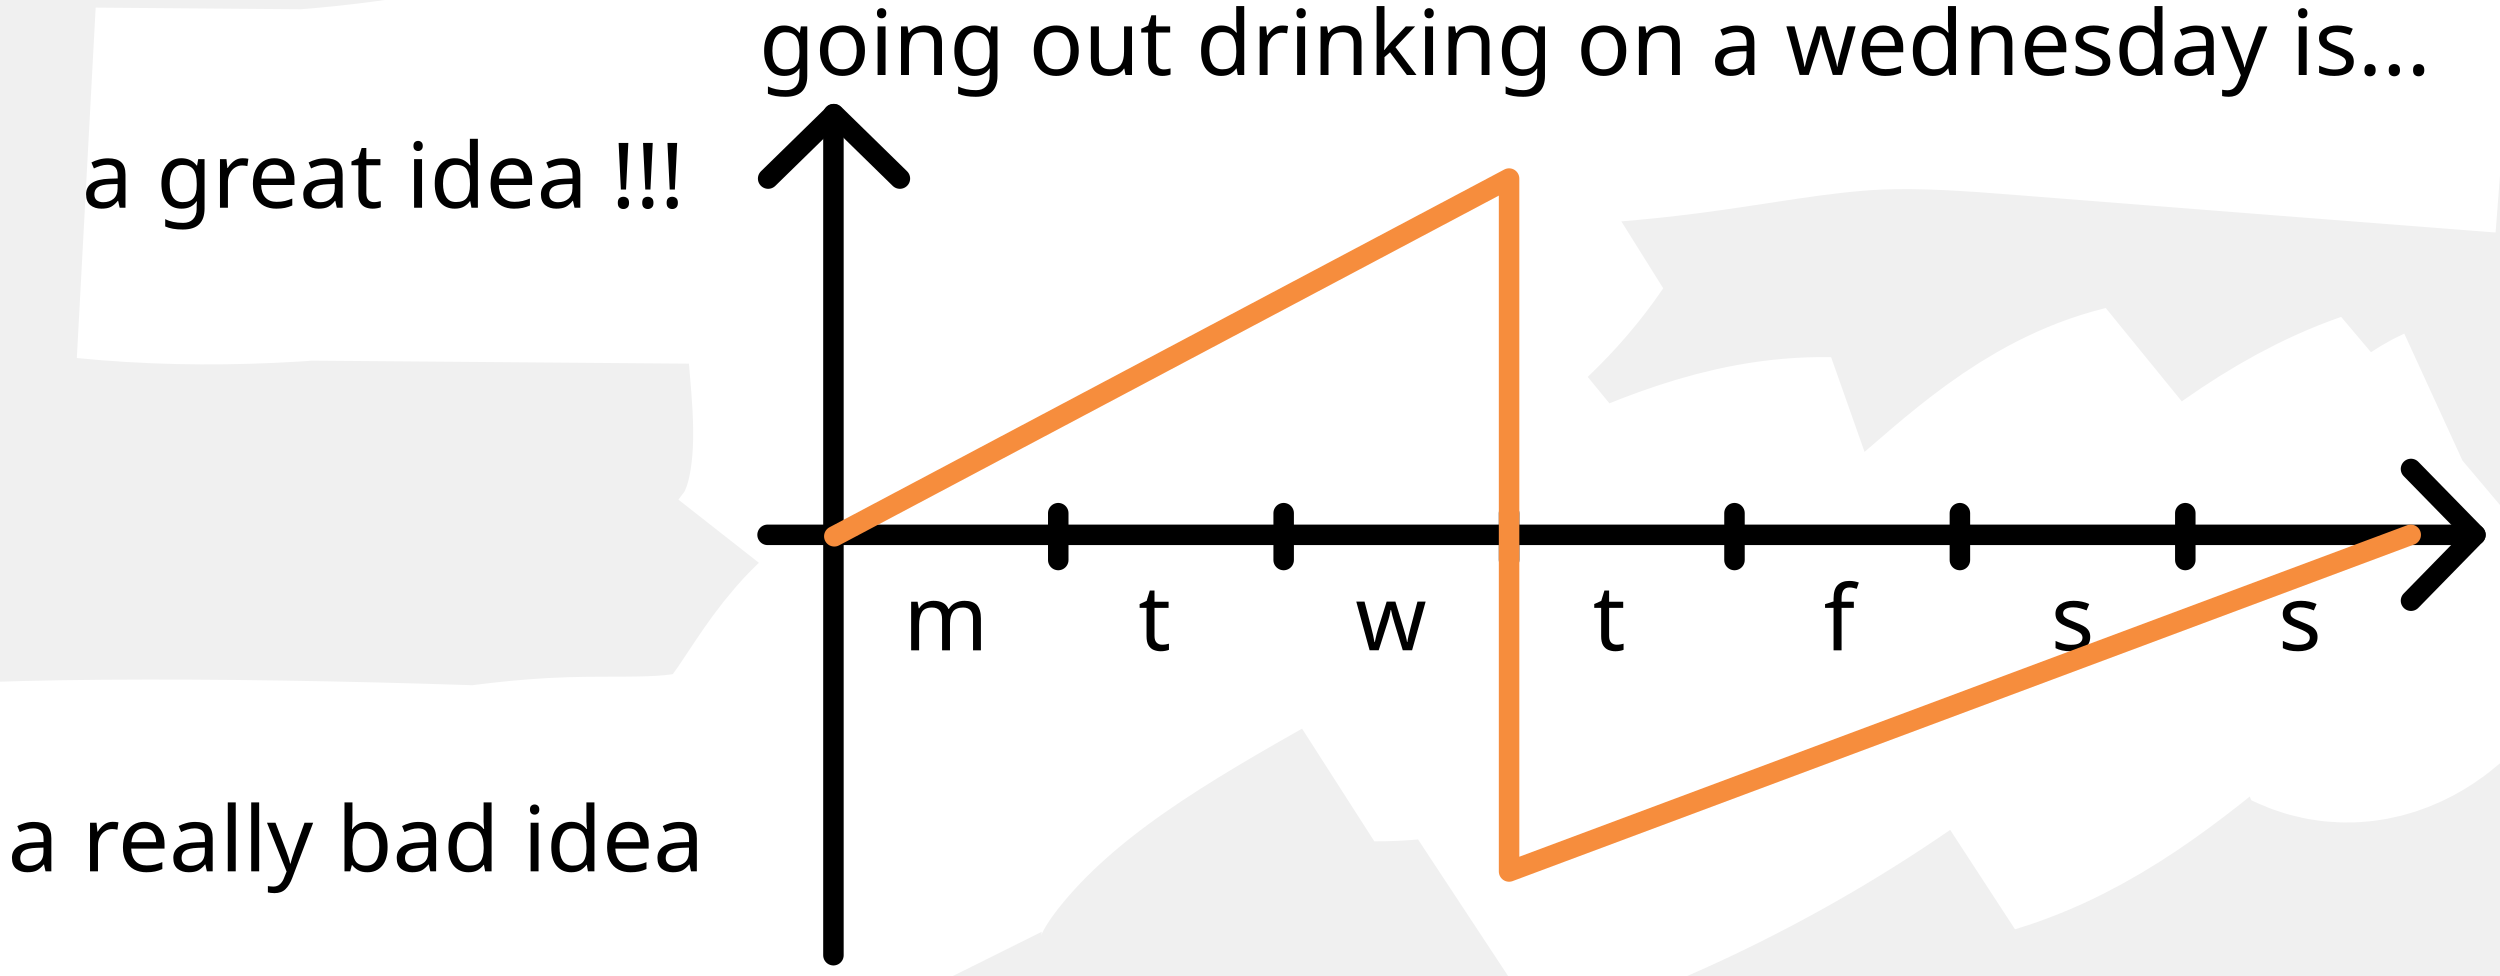
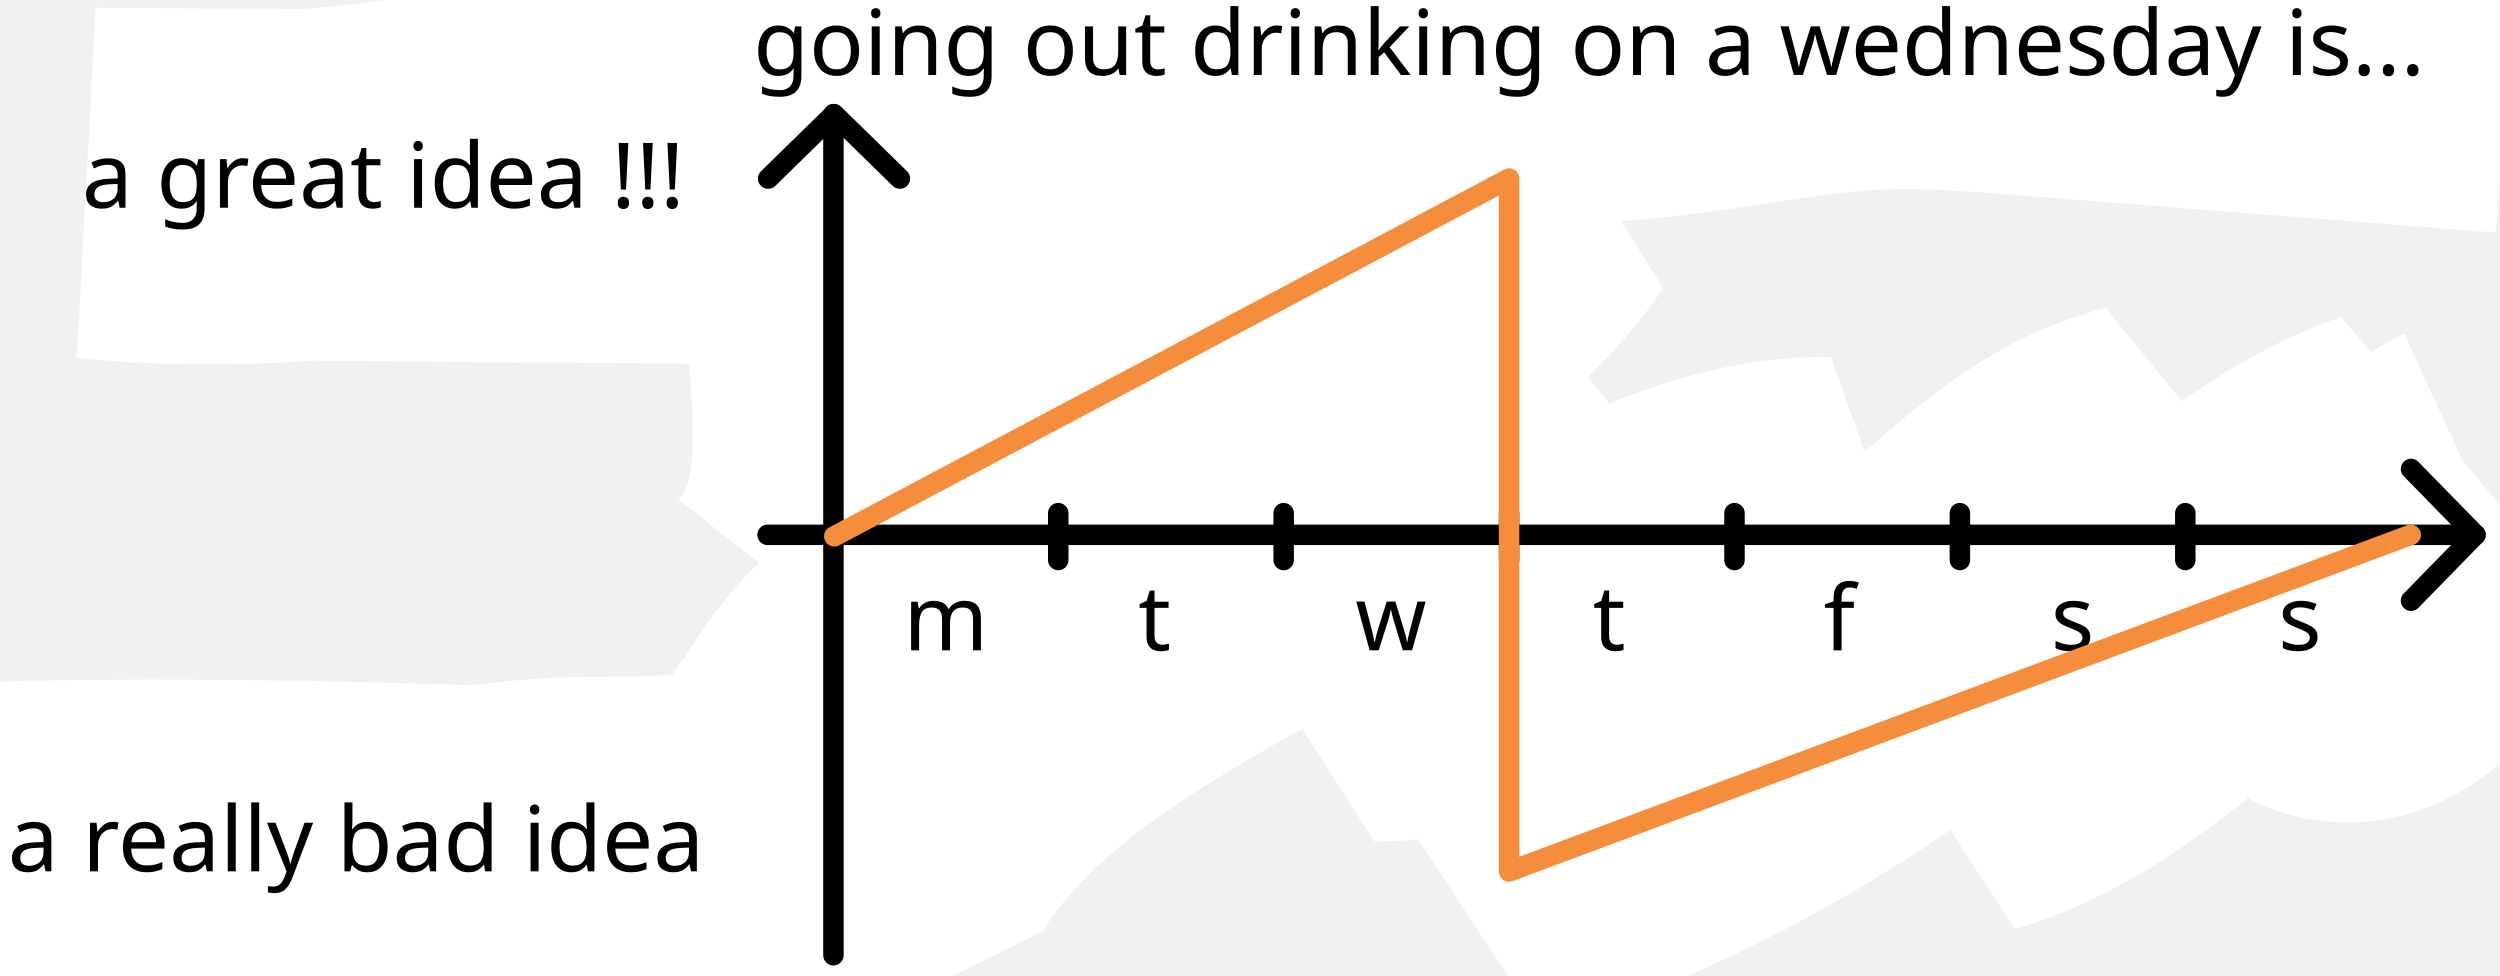
<svg xmlns="http://www.w3.org/2000/svg" version="1.1" id="Layer_1" x="0px" y="0px" viewBox="0 0 854 333.3" enable-background="new 0 0 854 333.3" xml:space="preserve">
  <path fill="none" stroke="#FFFFFF" stroke-width="120" stroke-linejoin="bevel" stroke-miterlimit="10" d="M857.1,19.6  C802.5,15.4,748,11.1,693.4,6.8c-17.6-1.4-35.3-2.7-52.9-2c-23,1-45.8,5.7-68.6,8.6c-62,8-124.8,3.6-187.3,3  c-21.1-0.2-42.4,0-63.3,3.1c-19.2,2.8-37.9,8-56.6,13C188.7,52.7,110.4,70.4,32.2,62.6c87.6,0.7,175.2,1.4,262.7,2.1  c-4.1,24,0.3,48.4,1.6,72.7s-1.3,50.5-16.7,69.2c56.9-76.1,144.7-128.2,238.7-141.8C478,124.5,389.4,134.7,347,193  c-6.3,8.7-11.5,18.3-19.8,25.1c-6.8,5.5-15.1,8.6-22.1,13.8c-16.6,12.4-23.2,35-39.8,47.4c-19.1,14.3-45.5,11.3-69.3,12  c-28.3,0.8-56.2,7.7-84.4,9.8C86,303,21.6,299-3.3,293c63.4-2.3,165.5,0.3,228.9,4c24.4,1.4,49.9,3.7,70.4,17  c1.1-15.3,9.3-29.3,18.8-41.3c27.5-34.6,67-57.1,105.5-78.9c36.9-20.8,73.8-41.7,110.7-62.5c-24.8,28.9-45.5,61.4-61.2,96.1  c54.2,0.3,100.4-46.4,154.6-45.4c-41.3,34.6-80,72.3-115.5,112.9c59.2-19.2,114.6-50.1,161.9-90.5c19.2-16.4,38.3-34.9,62.8-40.9  c-16.5,34.7-37.6,67.3-62.6,96.5c56.7-17.1,92.6-75.6,148.5-95.1c-9.6,17.4-17.6,35.7-24,54.6c11.8,5.8,24.6-6.6,29.8-18.7  c5.2-12.1,9-26.8,21-32.3" />
  <g>
    <line fill="none" stroke="#000000" stroke-width="7" stroke-linecap="round" stroke-linejoin="round" stroke-miterlimit="10" x1="262.2" y1="182.7" x2="845.6" y2="182.7" />
    <polyline fill="none" stroke="#000000" stroke-width="7" stroke-linecap="round" stroke-linejoin="round" stroke-miterlimit="10" points="   823.6,160.2 845.6,182.7 823.6,205.2  " />
    <line fill="none" stroke="#000000" stroke-width="7" stroke-linecap="round" stroke-miterlimit="10" x1="361.5" y1="175.3" x2="361.5" y2="191.3" />
    <line fill="none" stroke="#000000" stroke-width="7" stroke-linecap="round" stroke-miterlimit="10" x1="438.5" y1="175.3" x2="438.5" y2="191.3" />
    <line fill="none" stroke="#000000" stroke-width="7" stroke-linecap="round" stroke-miterlimit="10" x1="515.5" y1="175.3" x2="515.5" y2="191.3" />
    <line fill="none" stroke="#000000" stroke-width="7" stroke-linecap="round" stroke-miterlimit="10" x1="592.5" y1="175.3" x2="592.5" y2="191.3" />
    <line fill="none" stroke="#000000" stroke-width="7" stroke-linecap="round" stroke-miterlimit="10" x1="669.5" y1="175.3" x2="669.5" y2="191.3" />
    <line fill="none" stroke="#000000" stroke-width="7" stroke-linecap="round" stroke-miterlimit="10" x1="746.5" y1="175.3" x2="746.5" y2="191.3" />
  </g>
  <g>
    <polyline fill="none" stroke="#000000" stroke-width="7" stroke-linecap="round" stroke-linejoin="round" stroke-miterlimit="10" points="   262.4,61 284.9,39 307.4,61  " />
    <line fill="none" stroke="#000000" stroke-width="7" stroke-linecap="round" stroke-linejoin="round" stroke-miterlimit="10" x1="284.7" y1="39" x2="284.7" y2="326.3" />
-     <text transform="matrix(1 0 0 1 259.3232 25.6287)" font-family="'PermanentMarker'" font-size="31">going out drinking on a wednesday is...</text>
+     <text transform="matrix(1 0 0 1 257.3223 25.6287)" font-family="'PermanentMarker'" font-size="31">going out drinking on a wednesday is...</text>
  </g>
  <g>
    <text transform="matrix(1 0 0 1 308.6064 222.1566)" font-family="'PermanentMarker'" font-size="31">m</text>
    <text transform="matrix(1 0 0 1 388.7998 222.1566)" font-family="'PermanentMarker'" font-size="31">t</text>
    <text transform="matrix(1 0 0 1 462.9644 222.1566)" font-family="'PermanentMarker'" font-size="31">w</text>
    <text transform="matrix(1 0 0 1 544.0952 222.1566)" font-family="'PermanentMarker'" font-size="31">t</text>
    <text transform="matrix(1 0 0 1 622.9717 222.1566)" font-family="'PermanentMarker'" font-size="31">f</text>
    <text transform="matrix(1 0 0 1 700.5698 222.1566)" font-family="'PermanentMarker'" font-size="31">s</text>
    <text transform="matrix(1 0 0 1 778.2183 222.1566)" font-family="'PermanentMarker'" font-size="31">s</text>
  </g>
  <g>
    <text transform="matrix(1 0 0 1 27.9863 70.9701)" font-family="'PermanentMarker'" font-size="31">a great idea !!!</text>
    <text transform="matrix(1 0 0 1 2.6621 297.6546)" font-family="'PermanentMarker'" font-size="31">a really bad idea</text>
  </g>
  <polyline fill="none" stroke="#F68D3D" stroke-width="7" stroke-linecap="round" stroke-linejoin="round" stroke-miterlimit="10" points="  285,183.2 515.5,61 515.5,297.7 823.5,182.7 " />
</svg>
